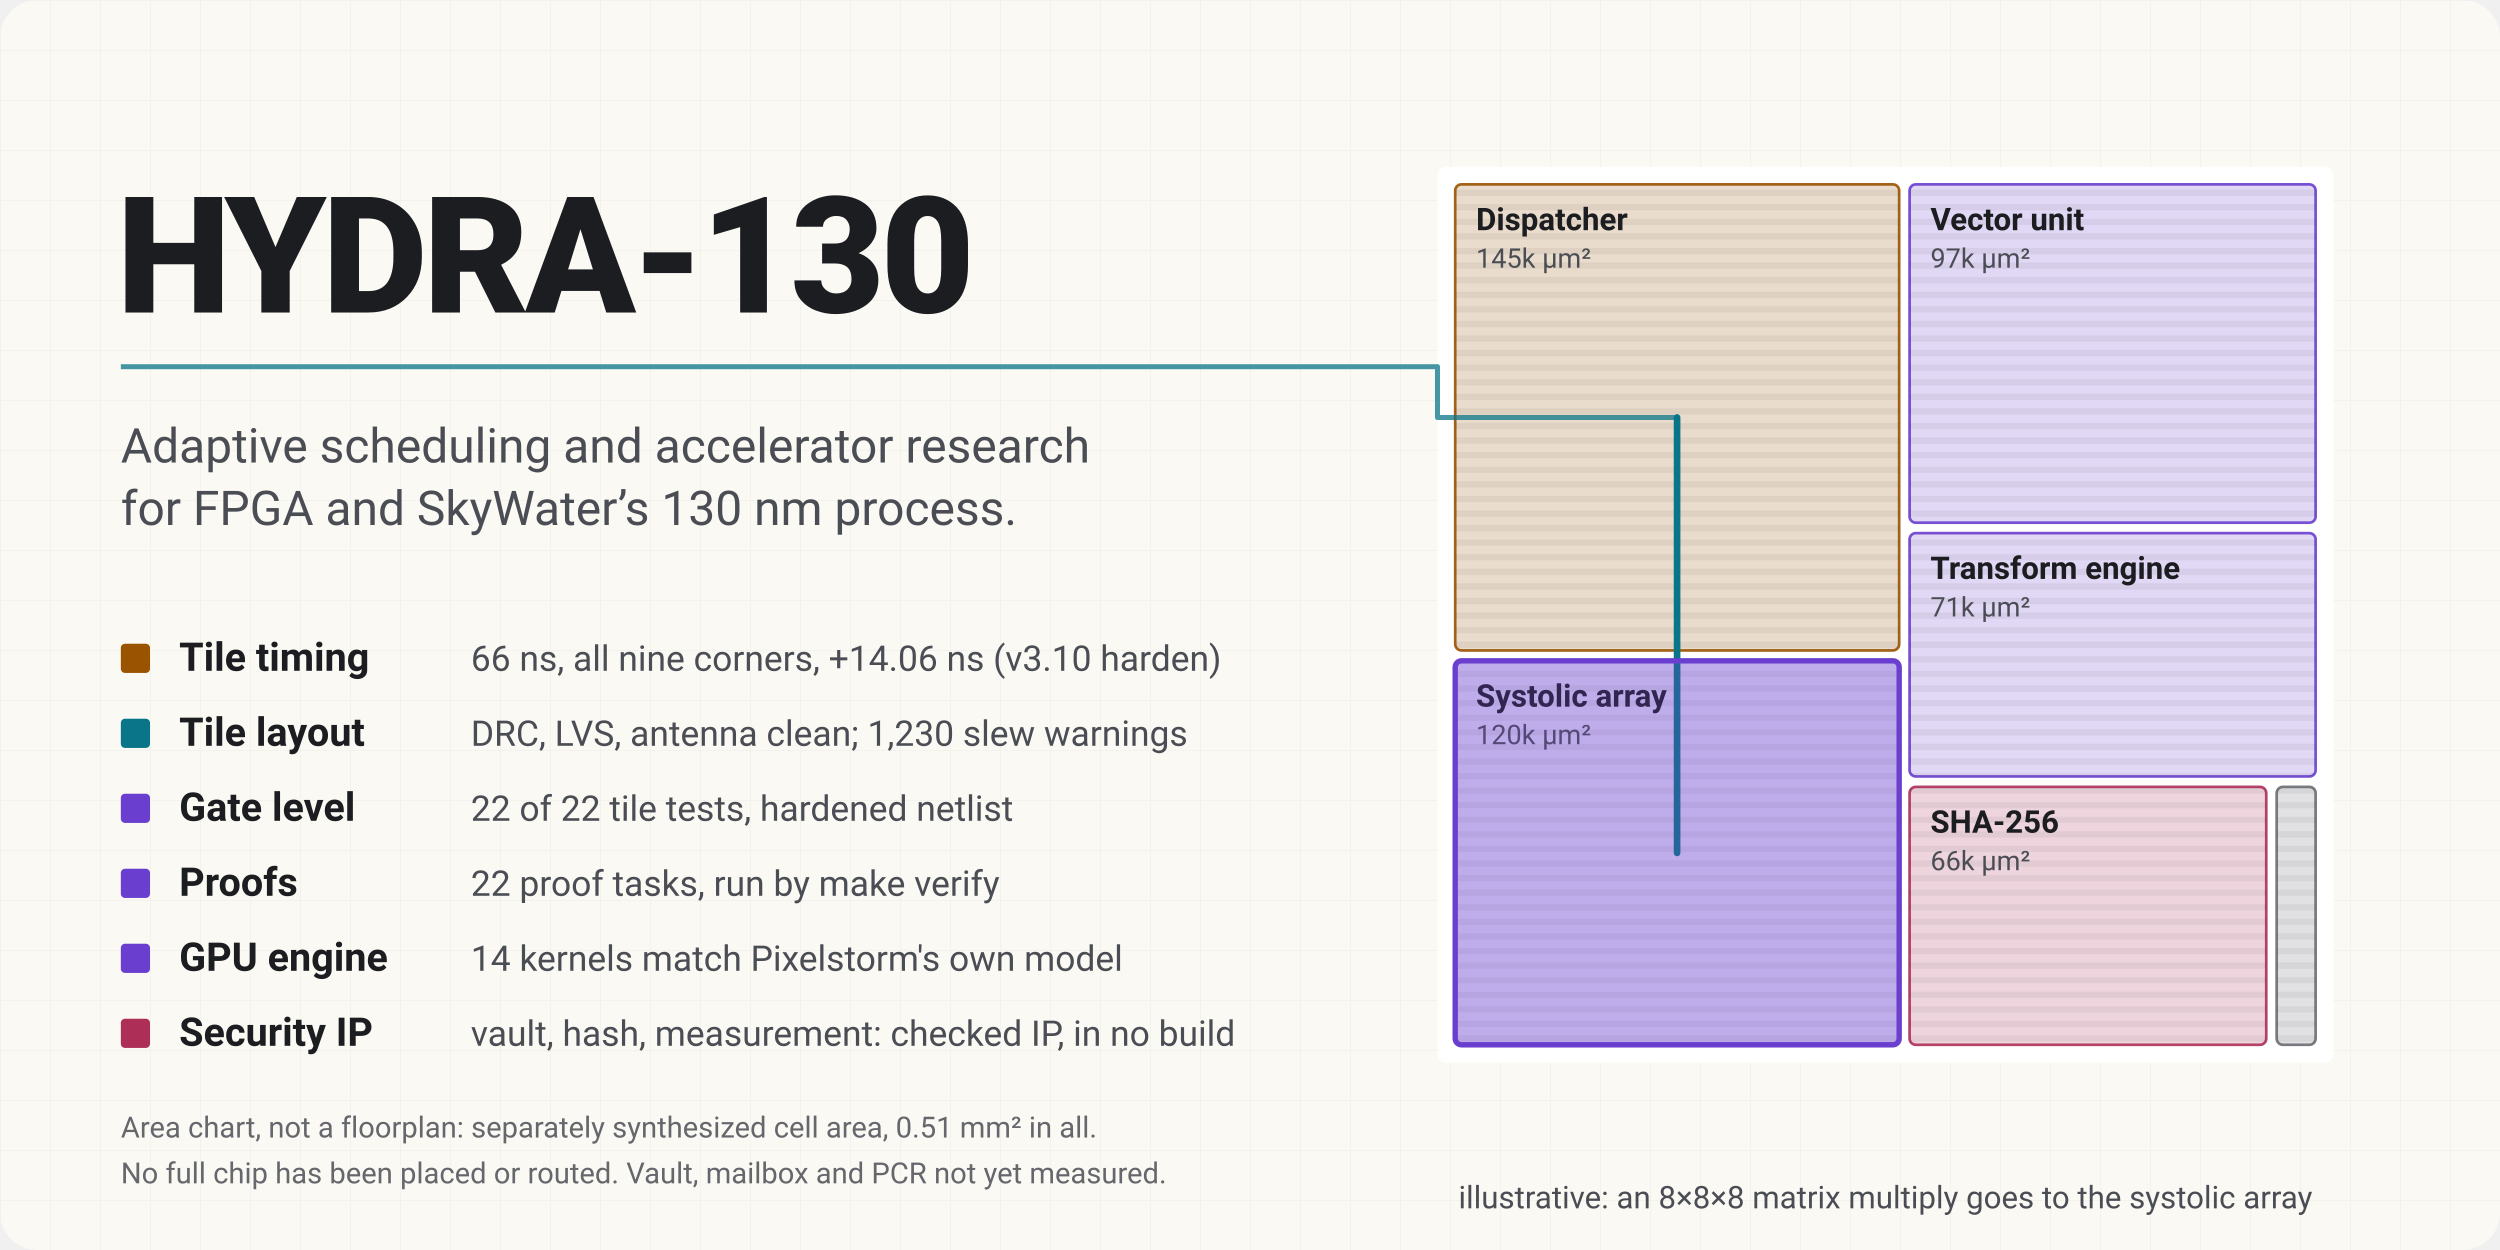
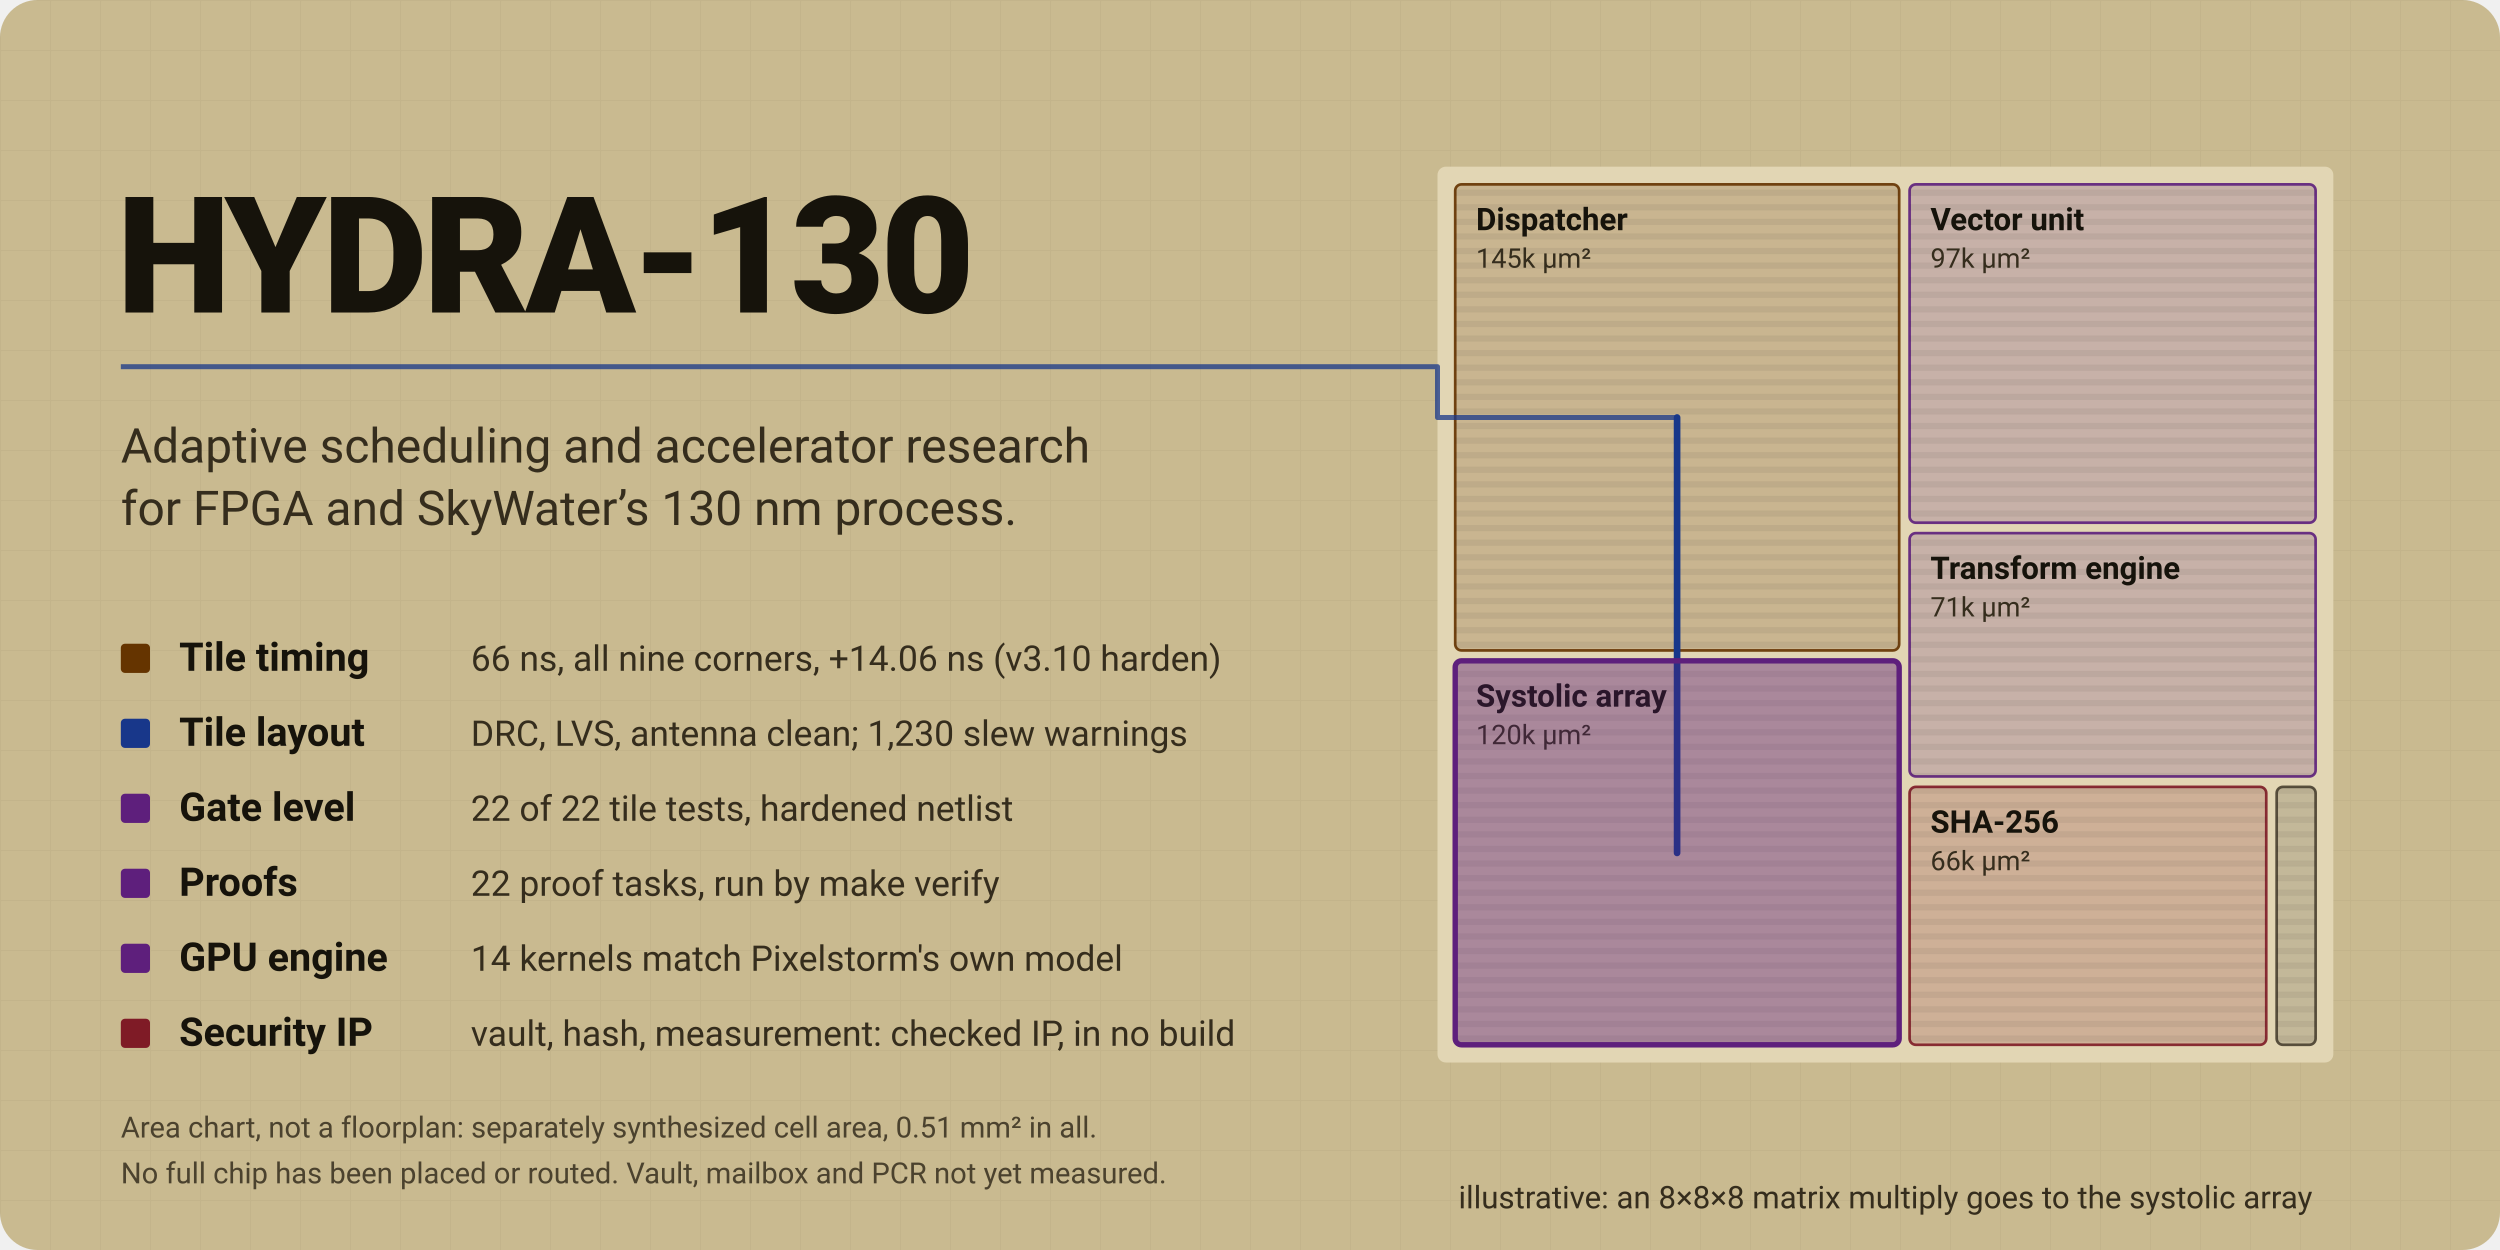
<svg xmlns="http://www.w3.org/2000/svg" viewBox="0 0 1200 600" width="1200" height="600" role="img" aria-labelledby="t d">
  <style>
  .pulse { offset-path: path("M58,176 H690 V200.4 H805.0"); offset-distance: 100%; opacity: 0; }
  .sweep { opacity: 0; animation: sw 6s linear infinite; }
  .s1 { animation-delay: 0s; } .s2 { animation-delay: .6s; }
  .s3 { animation-delay: 1.2s; } .s4 { animation-delay: 1.8s; }
  .route { stroke-dashoffset: 0; animation: rt 6s ease-in-out infinite; }
  .win   { opacity: 1; animation: wn 6s ease-in-out infinite; }
  .tag   { opacity: 1; }
  @keyframes sw { 0% { opacity: 0 } 3% { opacity: 1 } 9% { opacity: 1 } 12% { opacity: 0 } 100% { opacity: 0 } }
  @keyframes rt { 0%, 40% { stroke-dashoffset: 400 } 55%, 100% { stroke-dashoffset: 0 } }
  @keyframes wn { 0%, 52% { opacity: .15 } 60%, 92% { opacity: 1 } 100% { opacity: .15 } }
  @media (prefers-reduced-motion: reduce) {
    .sweep { animation: none; opacity: 0; }
    .route { animation: none; stroke-dashoffset: 0; }
    .win   { animation: none; opacity: 1; }
  }
</style>
  <defs>
    <pattern id="rows" width="8" height="7" patternUnits="userSpaceOnUse">
-       <rect width="8" height="3" fill="#1c1d21" opacity="0.06" />
+       <rect width="8" height="3" fill="#16130b" opacity="0.06" />
    </pattern>
    <pattern id="grid" width="24" height="24" patternUnits="userSpaceOnUse">
-       <path d="M24 0H0V24" fill="none" stroke="#1c1d21" stroke-opacity=".035" />
+       <path d="M24 0H0V24" fill="none" stroke="#16130b" stroke-opacity=".035" />
    </pattern>
  </defs>
-   <rect width="1200" height="600" rx="18" fill="#fbf9f3" />
+   <rect width="1200" height="600" rx="18" fill="#c9ba90" />
  <rect width="1200" height="600" rx="18" fill="url(#grid)" />
-   <rect x="690" y="80" width="430" height="430" rx="4" fill="#ffffff" />
+   <rect x="690" y="80" width="430" height="430" rx="4" fill="#e2d6b4" />
  <g>
-     <rect x="698.5" y="88.5" width="213.1" height="223.7" rx="3" fill="#9a5300" fill-opacity=".20" stroke="#9a5300" stroke-opacity=".9" stroke-width="1.3" />
+     <rect x="698.5" y="88.5" width="213.1" height="223.7" rx="3" fill="#653400" fill-opacity=".20" stroke="#653400" stroke-opacity=".9" stroke-width="1.3" />
    <rect x="698.5" y="88.5" width="213.1" height="223.7" rx="3" fill="url(#rows)" />
-     <text x="708.5" y="110.5" style="font-family:ui-sans-serif,system-ui,-apple-system,'Segoe UI',Roboto,sans-serif;font-size:15px;font-weight:650" fill="#1c1d21">Dispatcher</text>
-     <text x="708.5" y="128.5" style="font-family:ui-sans-serif,system-ui,-apple-system,'Segoe UI',Roboto,sans-serif;font-size:13px" fill="#4b4d55">145k µm²</text>
+     <text x="708.5" y="110.5" style="font-family:ui-sans-serif,system-ui,-apple-system,'Segoe UI',Roboto,sans-serif;font-size:15px;font-weight:650" fill="#16130b">Dispatcher</text>
+     <text x="708.5" y="128.5" style="font-family:ui-sans-serif,system-ui,-apple-system,'Segoe UI',Roboto,sans-serif;font-size:13px" fill="#352d1d">145k µm²</text>
  </g>
  <g>
-     <rect x="698.5" y="317.2" width="213.1" height="184.3" rx="3" fill="#6a3fcf" fill-opacity=".20" stroke="#6a3fcf" stroke-opacity=".9" stroke-width="1.3" />
+     <rect x="698.5" y="317.2" width="213.1" height="184.3" rx="3" fill="#5e1f7c" fill-opacity=".20" stroke="#5e1f7c" stroke-opacity=".9" stroke-width="1.3" />
    <rect x="698.5" y="317.2" width="213.1" height="184.3" rx="3" fill="url(#rows)" />
-     <text x="708.5" y="339.2" style="font-family:ui-sans-serif,system-ui,-apple-system,'Segoe UI',Roboto,sans-serif;font-size:15px;font-weight:650" fill="#1c1d21">Systolic array</text>
-     <text x="708.5" y="357.2" style="font-family:ui-sans-serif,system-ui,-apple-system,'Segoe UI',Roboto,sans-serif;font-size:13px" fill="#4b4d55">120k µm²</text>
+     <text x="708.5" y="339.2" style="font-family:ui-sans-serif,system-ui,-apple-system,'Segoe UI',Roboto,sans-serif;font-size:15px;font-weight:650" fill="#16130b">Systolic array</text>
+     <text x="708.5" y="357.2" style="font-family:ui-sans-serif,system-ui,-apple-system,'Segoe UI',Roboto,sans-serif;font-size:13px" fill="#352d1d">120k µm²</text>
  </g>
  <g>
-     <rect x="916.6" y="88.5" width="194.9" height="162.4" rx="3" fill="#6a3fcf" fill-opacity=".20" stroke="#6a3fcf" stroke-opacity=".9" stroke-width="1.3" />
+     <rect x="916.6" y="88.5" width="194.9" height="162.4" rx="3" fill="#5e1f7c" fill-opacity=".20" stroke="#5e1f7c" stroke-opacity=".9" stroke-width="1.3" />
    <rect x="916.6" y="88.5" width="194.9" height="162.4" rx="3" fill="url(#rows)" />
-     <text x="926.6" y="110.5" style="font-family:ui-sans-serif,system-ui,-apple-system,'Segoe UI',Roboto,sans-serif;font-size:15px;font-weight:650" fill="#1c1d21">Vector unit</text>
-     <text x="926.6" y="128.5" style="font-family:ui-sans-serif,system-ui,-apple-system,'Segoe UI',Roboto,sans-serif;font-size:13px" fill="#4b4d55">97k µm²</text>
+     <text x="926.6" y="110.5" style="font-family:ui-sans-serif,system-ui,-apple-system,'Segoe UI',Roboto,sans-serif;font-size:15px;font-weight:650" fill="#16130b">Vector unit</text>
+     <text x="926.6" y="128.5" style="font-family:ui-sans-serif,system-ui,-apple-system,'Segoe UI',Roboto,sans-serif;font-size:13px" fill="#352d1d">97k µm²</text>
  </g>
  <g>
-     <rect x="916.6" y="255.9" width="194.9" height="116.8" rx="3" fill="#6a3fcf" fill-opacity=".20" stroke="#6a3fcf" stroke-opacity=".9" stroke-width="1.3" />
+     <rect x="916.6" y="255.9" width="194.9" height="116.8" rx="3" fill="#5e1f7c" fill-opacity=".20" stroke="#5e1f7c" stroke-opacity=".9" stroke-width="1.3" />
    <rect x="916.6" y="255.9" width="194.9" height="116.8" rx="3" fill="url(#rows)" />
-     <text x="926.6" y="277.9" style="font-family:ui-sans-serif,system-ui,-apple-system,'Segoe UI',Roboto,sans-serif;font-size:15px;font-weight:650" fill="#1c1d21">Transform engine</text>
-     <text x="926.6" y="295.9" style="font-family:ui-sans-serif,system-ui,-apple-system,'Segoe UI',Roboto,sans-serif;font-size:13px" fill="#4b4d55">71k µm²</text>
+     <text x="926.6" y="277.9" style="font-family:ui-sans-serif,system-ui,-apple-system,'Segoe UI',Roboto,sans-serif;font-size:15px;font-weight:650" fill="#16130b">Transform engine</text>
+     <text x="926.6" y="295.9" style="font-family:ui-sans-serif,system-ui,-apple-system,'Segoe UI',Roboto,sans-serif;font-size:13px" fill="#352d1d">71k µm²</text>
  </g>
  <g>
-     <rect x="916.6" y="377.7" width="171.2" height="123.8" rx="3" fill="#ad2f57" fill-opacity=".20" stroke="#ad2f57" stroke-opacity=".9" stroke-width="1.3" />
+     <rect x="916.6" y="377.7" width="171.2" height="123.8" rx="3" fill="#7f1b26" fill-opacity=".20" stroke="#7f1b26" stroke-opacity=".9" stroke-width="1.3" />
    <rect x="916.6" y="377.7" width="171.2" height="123.8" rx="3" fill="url(#rows)" />
-     <text x="926.6" y="399.7" style="font-family:ui-sans-serif,system-ui,-apple-system,'Segoe UI',Roboto,sans-serif;font-size:15px;font-weight:650" fill="#1c1d21">SHA-256</text>
-     <text x="926.6" y="417.7" style="font-family:ui-sans-serif,system-ui,-apple-system,'Segoe UI',Roboto,sans-serif;font-size:13px" fill="#4b4d55">66k µm²</text>
+     <text x="926.6" y="399.7" style="font-family:ui-sans-serif,system-ui,-apple-system,'Segoe UI',Roboto,sans-serif;font-size:15px;font-weight:650" fill="#16130b">SHA-256</text>
+     <text x="926.6" y="417.7" style="font-family:ui-sans-serif,system-ui,-apple-system,'Segoe UI',Roboto,sans-serif;font-size:13px" fill="#352d1d">66k µm²</text>
  </g>
  <g>
-     <rect x="1092.8" y="377.7" width="18.7" height="123.8" rx="3" fill="#6b6d74" fill-opacity=".20" stroke="#6b6d74" stroke-opacity=".9" stroke-width="1.3" />
+     <rect x="1092.8" y="377.7" width="18.7" height="123.8" rx="3" fill="#4a4130" fill-opacity=".20" stroke="#4a4130" stroke-opacity=".9" stroke-width="1.3" />
    <rect x="1092.8" y="377.7" width="18.7" height="123.8" rx="3" fill="url(#rows)" />
  </g>
-   <rect class="sweep s1" x="916.6" y="88.5" width="194.9" height="162.4" rx="3" fill="none" stroke="#1c1d21" stroke-width="2.4" />
-   <rect class="sweep s2" x="698.5" y="317.2" width="213.1" height="184.3" rx="3" fill="none" stroke="#1c1d21" stroke-width="2.4" />
-   <rect class="sweep s3" x="916.6" y="255.9" width="194.9" height="116.8" rx="3" fill="none" stroke="#1c1d21" stroke-width="2.4" />
-   <rect class="sweep s4" x="916.6" y="377.7" width="171.2" height="123.8" rx="3" fill="none" stroke="#1c1d21" stroke-width="2.4" />
-   <path class="route" d="M805.0,200.4 H805.0 V409.4 H805.0" fill="none" stroke="#0a7488" stroke-width="3.2" stroke-linecap="round" stroke-linejoin="round" stroke-dasharray="400" />
-   <rect class="win" x="698.5" y="317.2" width="213.1" height="184.3" rx="3" fill="#6a3fcf" fill-opacity=".28" stroke="#6a3fcf" stroke-width="2.6" />
-   <text x="56" y="150" style="font-family:ui-sans-serif,system-ui,-apple-system,'Segoe UI',Roboto,sans-serif;font-size:78px;font-weight:800;letter-spacing:-2px" fill="#1c1d21">HYDRA-130</text>
-   <path d="M58,176 H690 V200.4 H805.0" fill="none" stroke="#0a7488" stroke-opacity=".75" stroke-width="2.4" stroke-linejoin="round" />
-   <text x="58" y="222" style="font-family:ui-sans-serif,system-ui,-apple-system,'Segoe UI',Roboto,sans-serif;font-size:23px" fill="#4b4d55">Adaptive scheduling and accelerator research</text>
-   <text x="58" y="252" style="font-family:ui-sans-serif,system-ui,-apple-system,'Segoe UI',Roboto,sans-serif;font-size:23px" fill="#4b4d55">for FPGA and SkyWater’s 130 nm process.</text>
-   <rect x="58" y="309" width="14" height="14" rx="2" fill="#9a5300" />
-   <text x="86" y="322" style="font-family:ui-sans-serif,system-ui,-apple-system,'Segoe UI',Roboto,sans-serif;font-size:19px;font-weight:650" fill="#1c1d21">Tile timing</text>
-   <text x="226" y="322" style="font-family:ui-sans-serif,system-ui,-apple-system,'Segoe UI',Roboto,sans-serif;font-size:17px" fill="#4b4d55">66 ns, all nine corners, +14.06 ns (v3.10 harden)</text>
-   <rect x="58" y="345" width="14" height="14" rx="2" fill="#0a7488" />
-   <text x="86" y="358" style="font-family:ui-sans-serif,system-ui,-apple-system,'Segoe UI',Roboto,sans-serif;font-size:19px;font-weight:650" fill="#1c1d21">Tile layout</text>
-   <text x="226" y="358" style="font-family:ui-sans-serif,system-ui,-apple-system,'Segoe UI',Roboto,sans-serif;font-size:17px" fill="#4b4d55">DRC, LVS, antenna clean; 1,230 slew warnings</text>
-   <rect x="58" y="381" width="14" height="14" rx="2" fill="#6a3fcf" />
-   <text x="86" y="394" style="font-family:ui-sans-serif,system-ui,-apple-system,'Segoe UI',Roboto,sans-serif;font-size:19px;font-weight:650" fill="#1c1d21">Gate level</text>
-   <text x="226" y="394" style="font-family:ui-sans-serif,system-ui,-apple-system,'Segoe UI',Roboto,sans-serif;font-size:17px" fill="#4b4d55">22 of 22 tile tests, hardened netlist</text>
-   <rect x="58" y="417" width="14" height="14" rx="2" fill="#6a3fcf" />
-   <text x="86" y="430" style="font-family:ui-sans-serif,system-ui,-apple-system,'Segoe UI',Roboto,sans-serif;font-size:19px;font-weight:650" fill="#1c1d21">Proofs</text>
-   <text x="226" y="430" style="font-family:ui-sans-serif,system-ui,-apple-system,'Segoe UI',Roboto,sans-serif;font-size:17px" fill="#4b4d55">22 proof tasks, run by make verify</text>
-   <rect x="58" y="453" width="14" height="14" rx="2" fill="#6a3fcf" />
-   <text x="86" y="466" style="font-family:ui-sans-serif,system-ui,-apple-system,'Segoe UI',Roboto,sans-serif;font-size:19px;font-weight:650" fill="#1c1d21">GPU engine</text>
-   <text x="226" y="466" style="font-family:ui-sans-serif,system-ui,-apple-system,'Segoe UI',Roboto,sans-serif;font-size:17px" fill="#4b4d55">14 kernels match Pixelstorm's own model</text>
-   <rect x="58" y="489" width="14" height="14" rx="2" fill="#ad2f57" />
-   <text x="86" y="502" style="font-family:ui-sans-serif,system-ui,-apple-system,'Segoe UI',Roboto,sans-serif;font-size:19px;font-weight:650" fill="#1c1d21">Security IP</text>
-   <text x="226" y="502" style="font-family:ui-sans-serif,system-ui,-apple-system,'Segoe UI',Roboto,sans-serif;font-size:17px" fill="#4b4d55">vault, hash, measurement: checked IP, in no build</text>
-   <text x="58" y="546" style="font-family:ui-sans-serif,system-ui,-apple-system,'Segoe UI',Roboto,sans-serif;font-size:14px" fill="#4b4d55" opacity=".85">Area chart, not a floorplan: separately synthesized cell area, 0.51 mm² in all.</text>
-   <text x="58" y="568" style="font-family:ui-sans-serif,system-ui,-apple-system,'Segoe UI',Roboto,sans-serif;font-size:14px" fill="#4b4d55" opacity=".85">No full chip has been placed or routed. Vault, mailbox and PCR not yet measured.</text>
-   <text class="tag" x="905.0" y="580" text-anchor="middle" style="font-family:ui-sans-serif,system-ui,-apple-system,'Segoe UI',Roboto,sans-serif;font-size:15px" fill="#4b4d55">illustrative: an 8×8×8 matrix multiply goes to the systolic array</text>
+   <rect class="sweep s1" x="916.6" y="88.5" width="194.9" height="162.4" rx="3" fill="none" stroke="#16130b" stroke-width="2.4" />
+   <rect class="sweep s2" x="698.5" y="317.2" width="213.1" height="184.3" rx="3" fill="none" stroke="#16130b" stroke-width="2.4" />
+   <rect class="sweep s3" x="916.6" y="255.9" width="194.9" height="116.8" rx="3" fill="none" stroke="#16130b" stroke-width="2.4" />
+   <rect class="sweep s4" x="916.6" y="377.7" width="171.2" height="123.8" rx="3" fill="none" stroke="#16130b" stroke-width="2.4" />
+   <path class="route" d="M805.0,200.4 H805.0 V409.4 H805.0" fill="none" stroke="#18378a" stroke-width="3.2" stroke-linecap="round" stroke-linejoin="round" stroke-dasharray="400" />
+   <rect class="win" x="698.5" y="317.2" width="213.1" height="184.3" rx="3" fill="#5e1f7c" fill-opacity=".28" stroke="#5e1f7c" stroke-width="2.6" />
+   <text x="56" y="150" style="font-family:ui-sans-serif,system-ui,-apple-system,'Segoe UI',Roboto,sans-serif;font-size:78px;font-weight:800;letter-spacing:-2px" fill="#16130b">HYDRA-130</text>
+   <path d="M58,176 H690 V200.4 H805.0" fill="none" stroke="#18378a" stroke-opacity=".75" stroke-width="2.4" stroke-linejoin="round" />
+   <text x="58" y="222" style="font-family:ui-sans-serif,system-ui,-apple-system,'Segoe UI',Roboto,sans-serif;font-size:23px" fill="#352d1d">Adaptive scheduling and accelerator research</text>
+   <text x="58" y="252" style="font-family:ui-sans-serif,system-ui,-apple-system,'Segoe UI',Roboto,sans-serif;font-size:23px" fill="#352d1d">for FPGA and SkyWater’s 130 nm process.</text>
+   <rect x="58" y="309" width="14" height="14" rx="2" fill="#653400" />
+   <text x="86" y="322" style="font-family:ui-sans-serif,system-ui,-apple-system,'Segoe UI',Roboto,sans-serif;font-size:19px;font-weight:650" fill="#16130b">Tile timing</text>
+   <text x="226" y="322" style="font-family:ui-sans-serif,system-ui,-apple-system,'Segoe UI',Roboto,sans-serif;font-size:17px" fill="#352d1d">66 ns, all nine corners, +14.06 ns (v3.10 harden)</text>
+   <rect x="58" y="345" width="14" height="14" rx="2" fill="#18378a" />
+   <text x="86" y="358" style="font-family:ui-sans-serif,system-ui,-apple-system,'Segoe UI',Roboto,sans-serif;font-size:19px;font-weight:650" fill="#16130b">Tile layout</text>
+   <text x="226" y="358" style="font-family:ui-sans-serif,system-ui,-apple-system,'Segoe UI',Roboto,sans-serif;font-size:17px" fill="#352d1d">DRC, LVS, antenna clean; 1,230 slew warnings</text>
+   <rect x="58" y="381" width="14" height="14" rx="2" fill="#5e1f7c" />
+   <text x="86" y="394" style="font-family:ui-sans-serif,system-ui,-apple-system,'Segoe UI',Roboto,sans-serif;font-size:19px;font-weight:650" fill="#16130b">Gate level</text>
+   <text x="226" y="394" style="font-family:ui-sans-serif,system-ui,-apple-system,'Segoe UI',Roboto,sans-serif;font-size:17px" fill="#352d1d">22 of 22 tile tests, hardened netlist</text>
+   <rect x="58" y="417" width="14" height="14" rx="2" fill="#5e1f7c" />
+   <text x="86" y="430" style="font-family:ui-sans-serif,system-ui,-apple-system,'Segoe UI',Roboto,sans-serif;font-size:19px;font-weight:650" fill="#16130b">Proofs</text>
+   <text x="226" y="430" style="font-family:ui-sans-serif,system-ui,-apple-system,'Segoe UI',Roboto,sans-serif;font-size:17px" fill="#352d1d">22 proof tasks, run by make verify</text>
+   <rect x="58" y="453" width="14" height="14" rx="2" fill="#5e1f7c" />
+   <text x="86" y="466" style="font-family:ui-sans-serif,system-ui,-apple-system,'Segoe UI',Roboto,sans-serif;font-size:19px;font-weight:650" fill="#16130b">GPU engine</text>
+   <text x="226" y="466" style="font-family:ui-sans-serif,system-ui,-apple-system,'Segoe UI',Roboto,sans-serif;font-size:17px" fill="#352d1d">14 kernels match Pixelstorm's own model</text>
+   <rect x="58" y="489" width="14" height="14" rx="2" fill="#7f1b26" />
+   <text x="86" y="502" style="font-family:ui-sans-serif,system-ui,-apple-system,'Segoe UI',Roboto,sans-serif;font-size:19px;font-weight:650" fill="#16130b">Security IP</text>
+   <text x="226" y="502" style="font-family:ui-sans-serif,system-ui,-apple-system,'Segoe UI',Roboto,sans-serif;font-size:17px" fill="#352d1d">vault, hash, measurement: checked IP, in no build</text>
+   <text x="58" y="546" style="font-family:ui-sans-serif,system-ui,-apple-system,'Segoe UI',Roboto,sans-serif;font-size:14px" fill="#352d1d" opacity=".85">Area chart, not a floorplan: separately synthesized cell area, 0.51 mm² in all.</text>
+   <text x="58" y="568" style="font-family:ui-sans-serif,system-ui,-apple-system,'Segoe UI',Roboto,sans-serif;font-size:14px" fill="#352d1d" opacity=".85">No full chip has been placed or routed. Vault, mailbox and PCR not yet measured.</text>
+   <text class="tag" x="905.0" y="580" text-anchor="middle" style="font-family:ui-sans-serif,system-ui,-apple-system,'Segoe UI',Roboto,sans-serif;font-size:15px" fill="#352d1d">illustrative: an 8×8×8 matrix multiply goes to the systolic array</text>
</svg>
